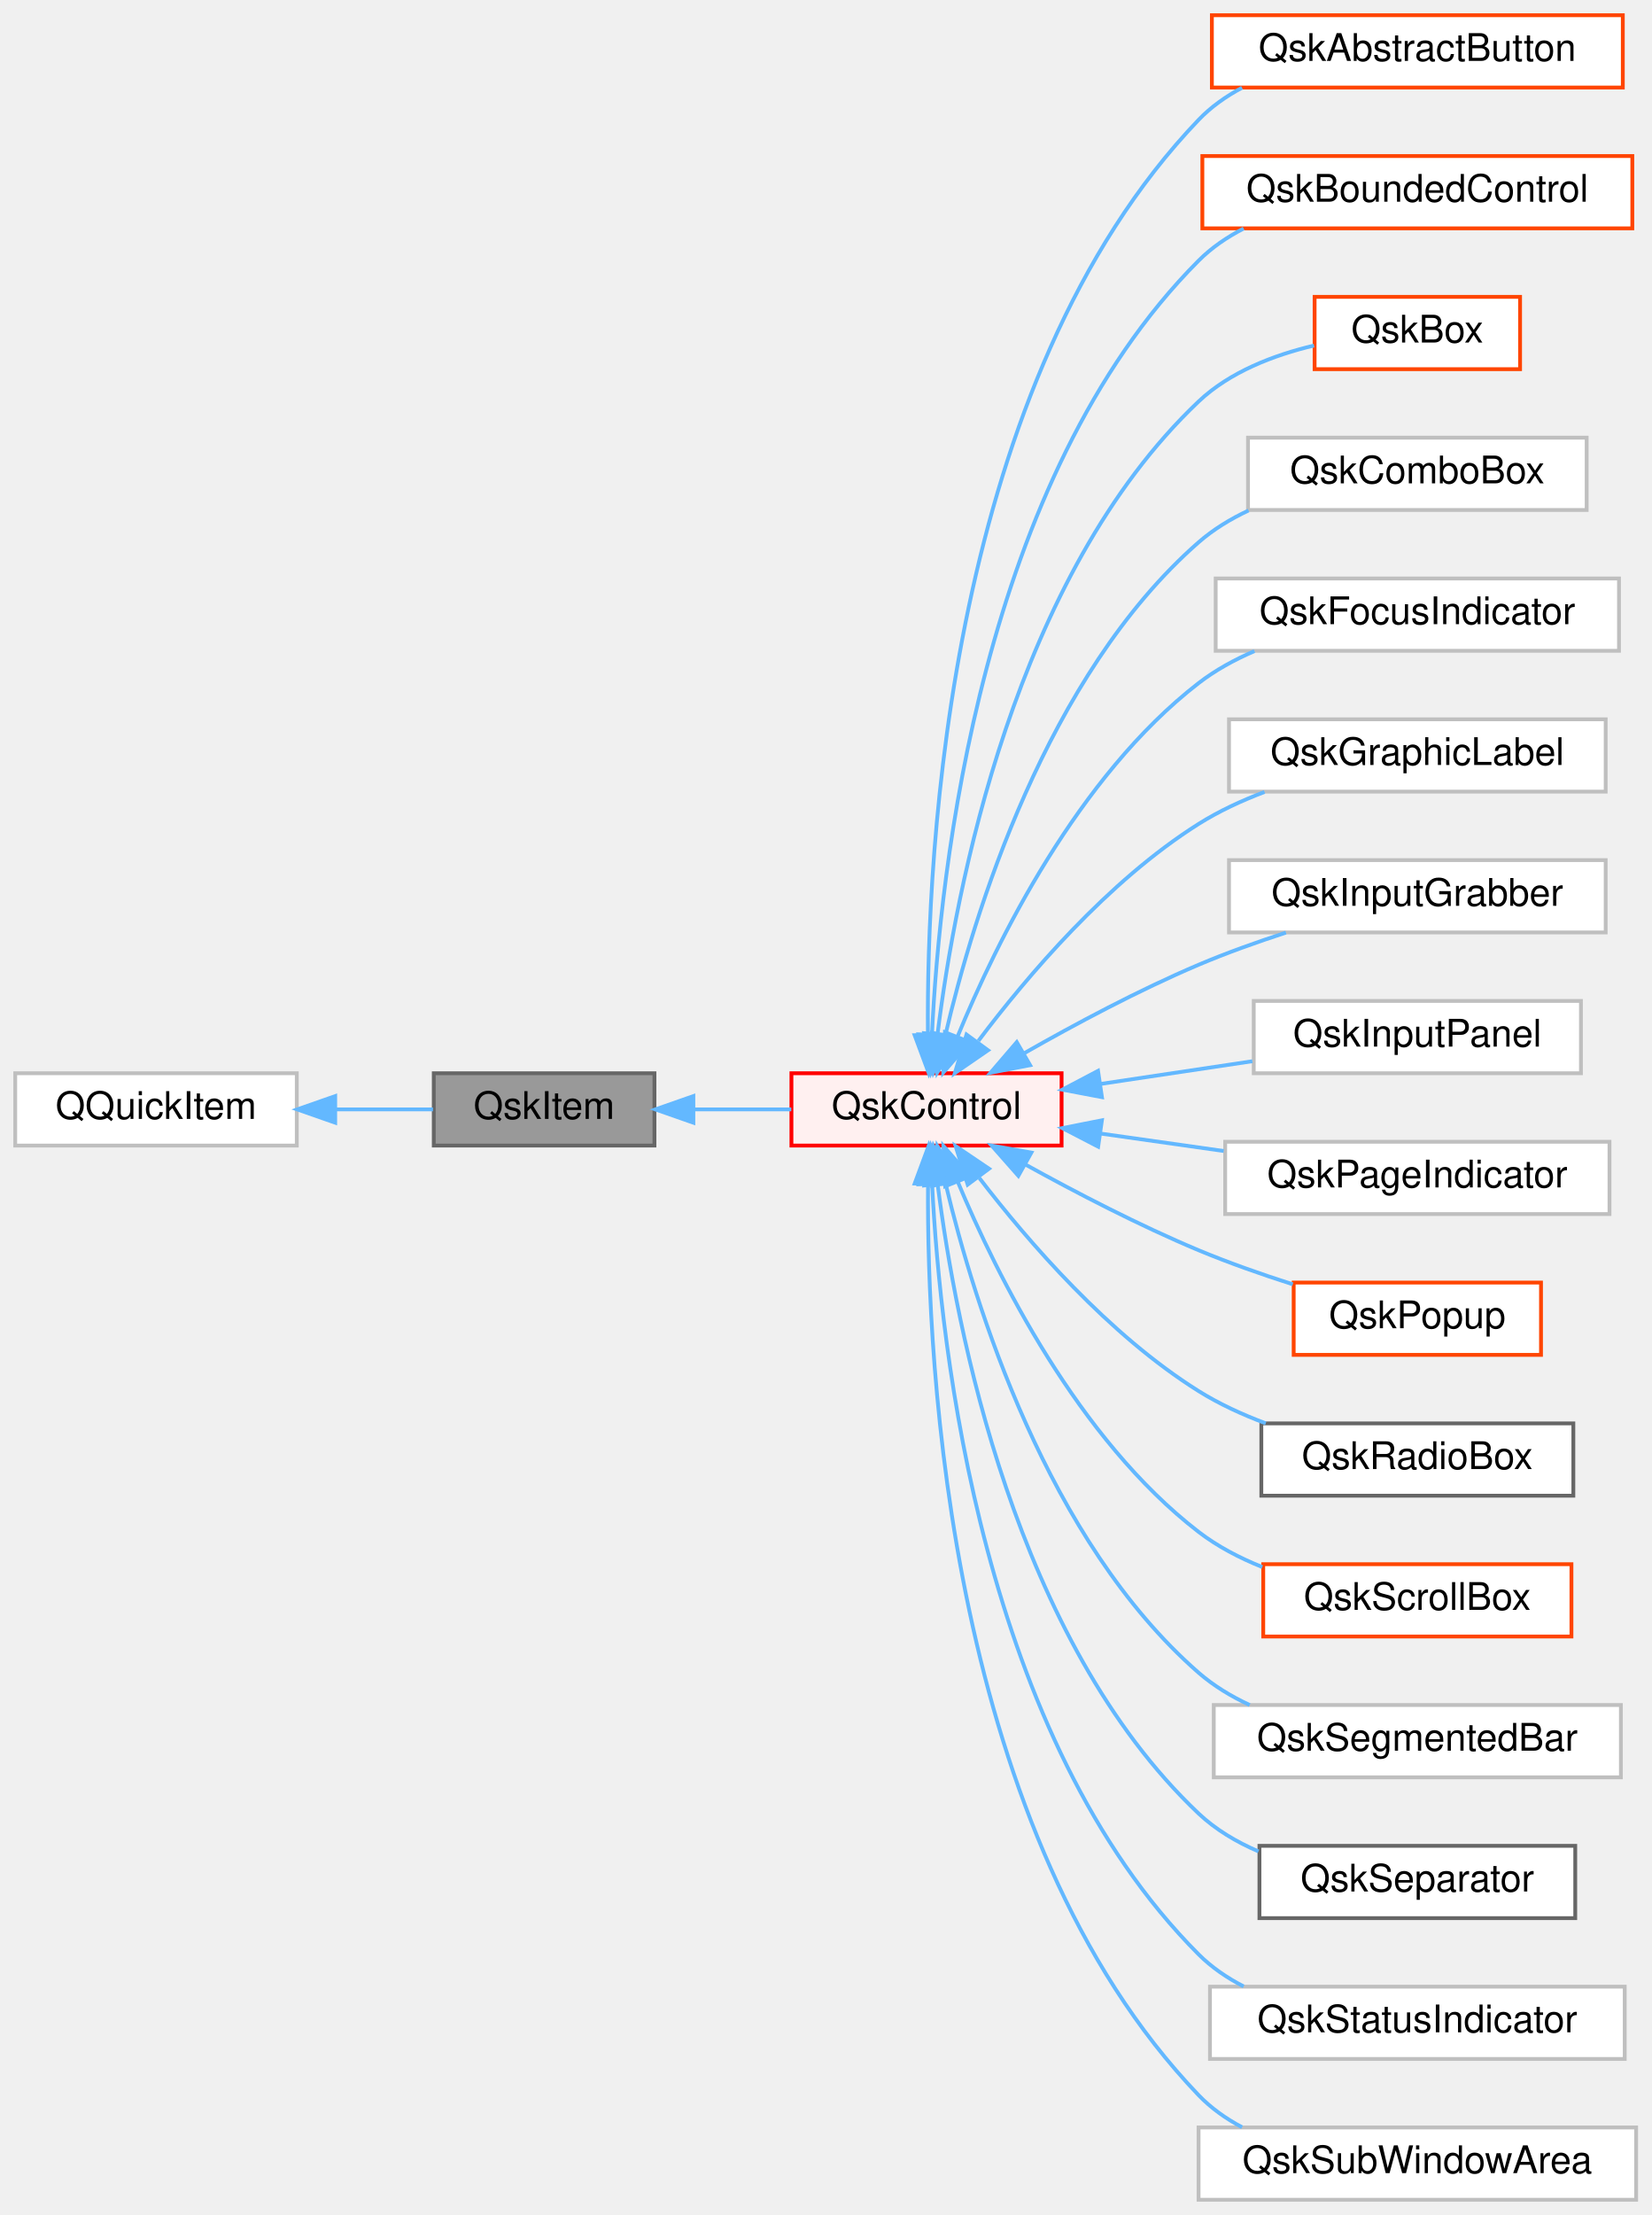
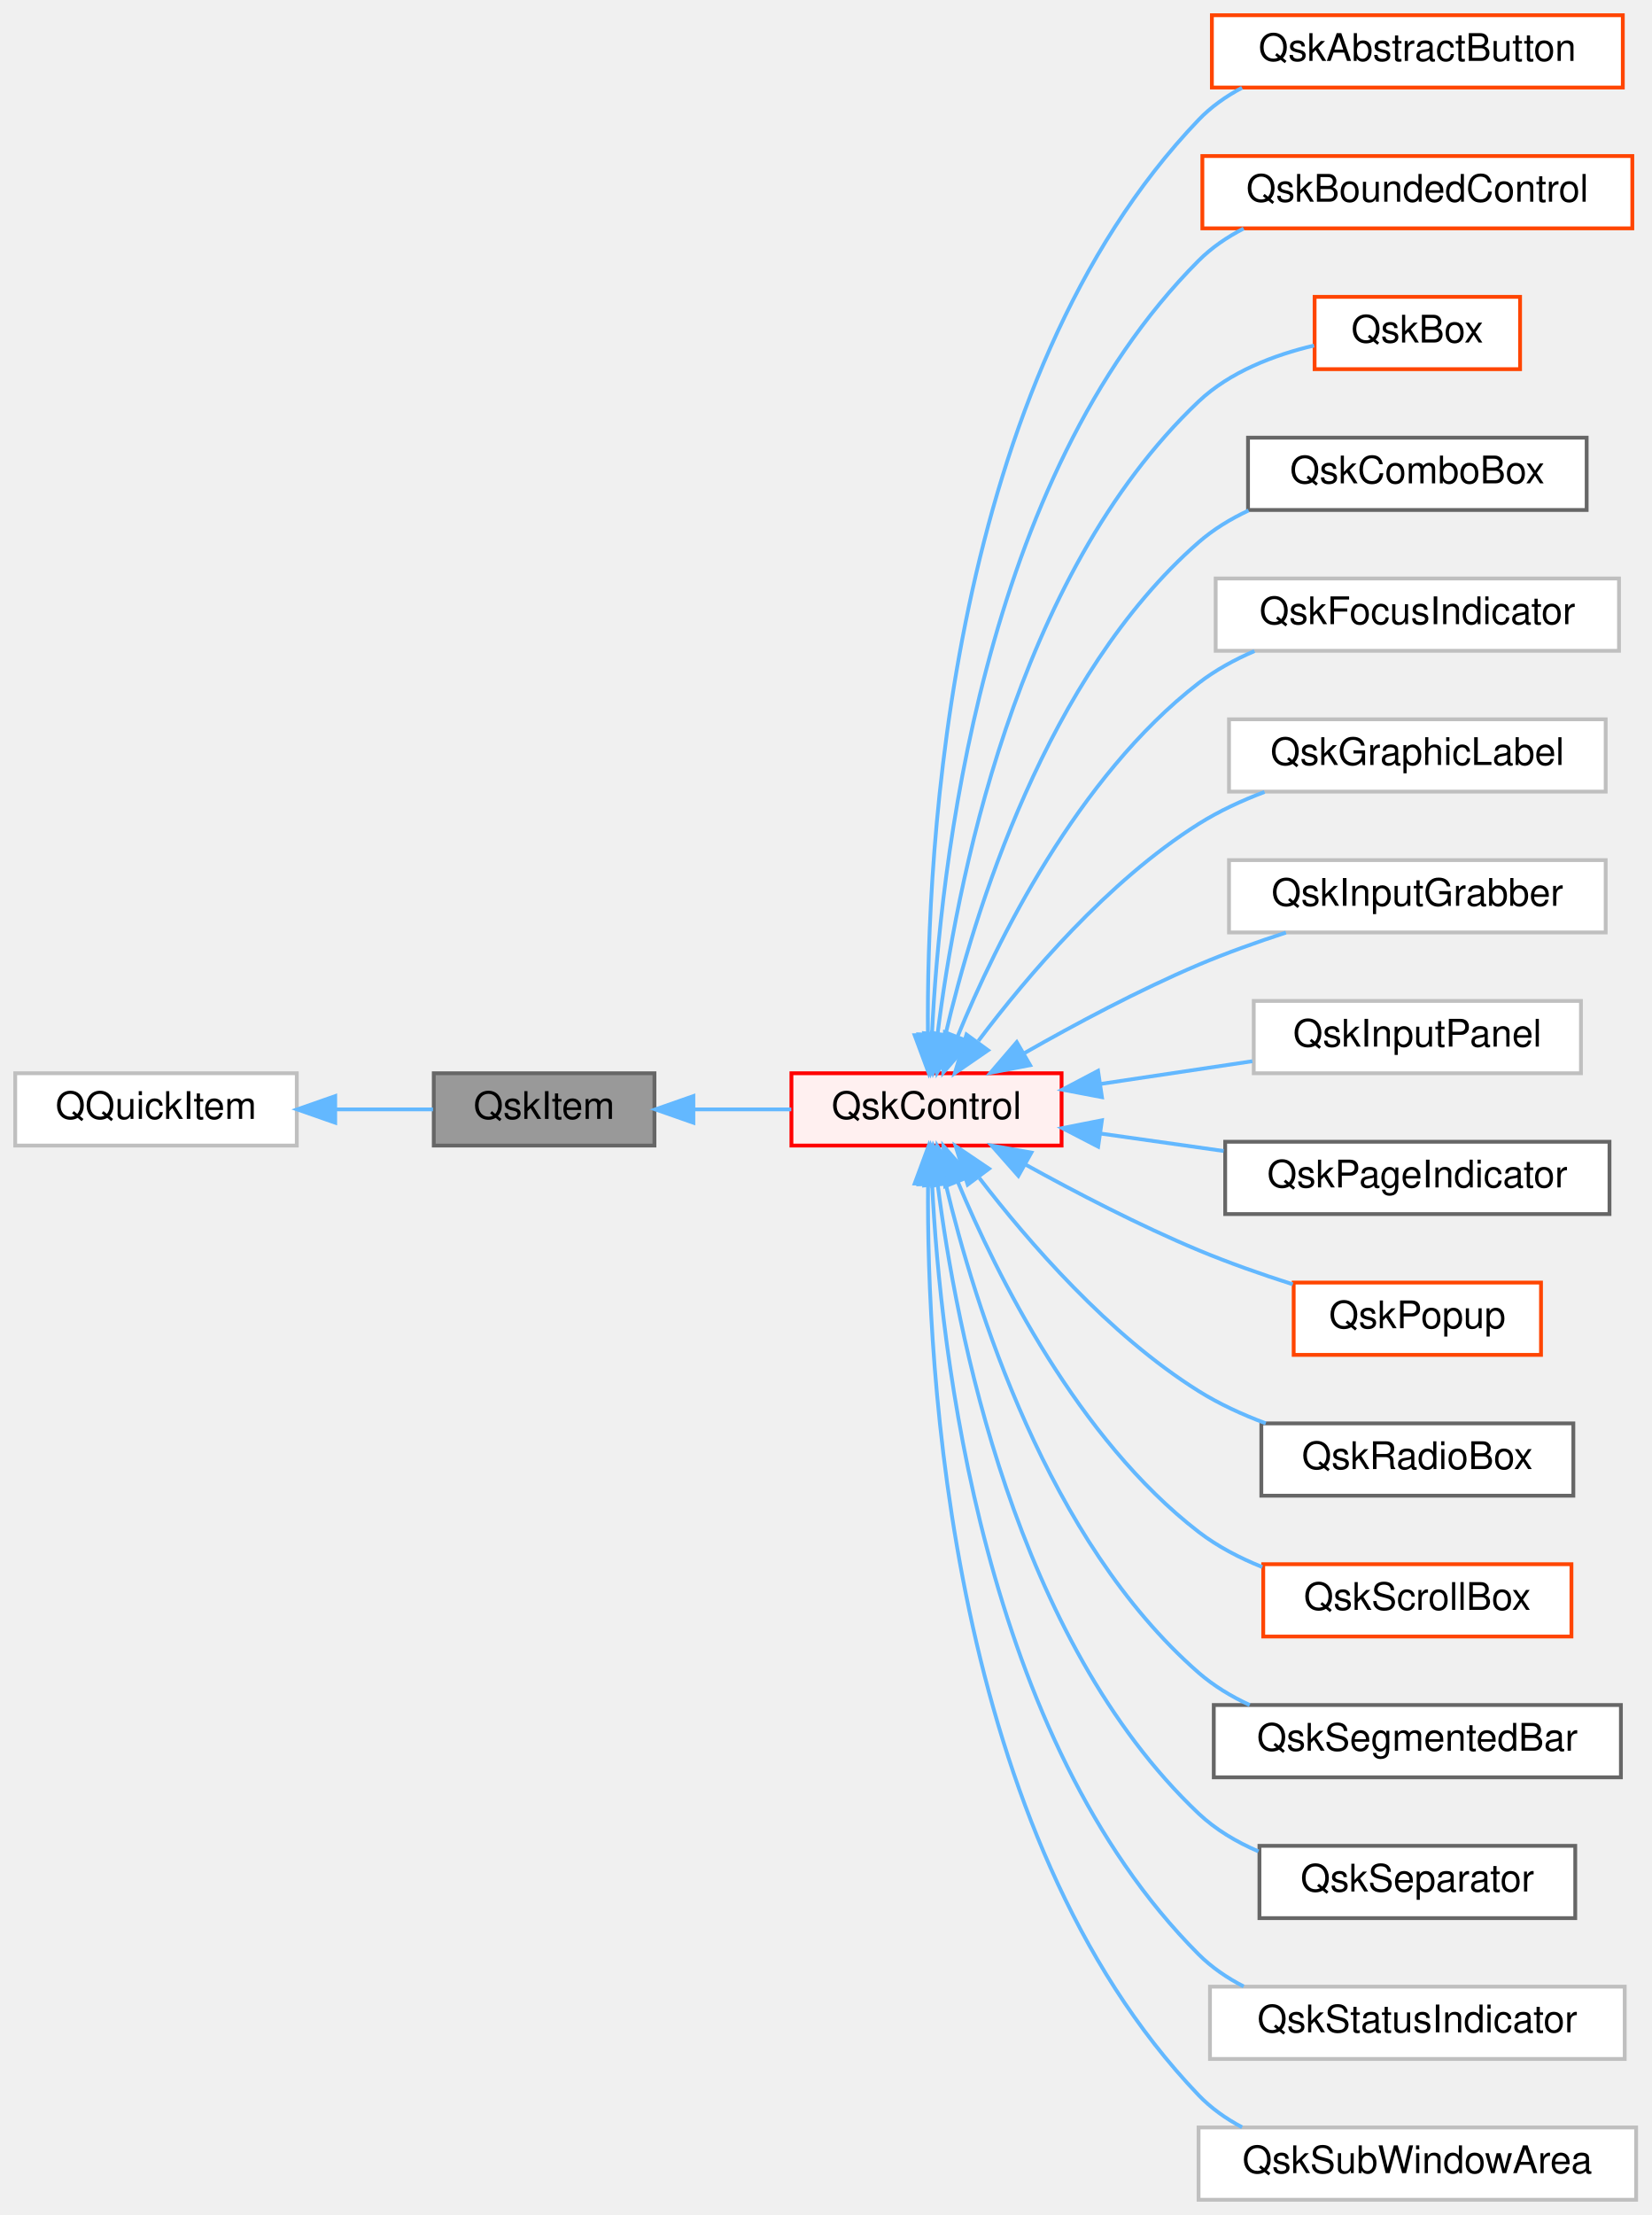
<svg xmlns="http://www.w3.org/2000/svg" xmlns:xlink="http://www.w3.org/1999/xlink" width="434pt" height="582pt" viewBox="0.00 0.00 434.00 582.00">
  <g id="graph0" class="graph" transform="scale(1 1) rotate(0) translate(4 578)">
    <g id="Node000001" class="node">
      <g id="a_Node000001">
        <a xlink:title=" ">
          <polygon fill="#999999" stroke="#666666" points="168,-296 110,-296 110,-277 168,-277 168,-296" />
          <text text-anchor="middle" x="139" y="-284" font-family="Helvetica,sans-Serif" font-size="10.00">QskItem</text>
        </a>
      </g>
    </g>
    <g id="Node000003" class="node">
      <g id="a_Node000003">
        <a xlink:href="classQskControl.html" target="_top" xlink:title="Base class of all controls.">
          <polygon fill="#fff0f0" stroke="red" points="275,-296 204,-296 204,-277 275,-277 275,-296" />
          <text text-anchor="middle" x="239.5" y="-284" font-family="Helvetica,sans-Serif" font-size="10.00">QskControl</text>
        </a>
      </g>
    </g>
    <g id="edge2_Node000001_Node000003" class="edge">
      <g id="a_edge2_Node000001_Node000003">
        <a xlink:title=" ">
          <path fill="none" stroke="#63b8ff" d="M178.26,-286.5C186.73,-286.5 195.66,-286.5 203.97,-286.5" />
          <polygon fill="#63b8ff" stroke="#63b8ff" points="178.23,-283 168.23,-286.5 178.23,-290 178.23,-283" />
        </a>
      </g>
    </g>
    <g id="Node000002" class="node">
      <g id="a_Node000002">
        <a xlink:title=" ">
          <polygon fill="white" stroke="#bfbfbf" points="74,-296 0,-296 0,-277 74,-277 74,-296" />
          <text text-anchor="middle" x="37" y="-284" font-family="Helvetica,sans-Serif" font-size="10.00">QQuickItem</text>
        </a>
      </g>
    </g>
    <g id="edge1_Node000001_Node000002" class="edge">
      <g id="a_edge1_Node000001_Node000002">
        <a xlink:title=" ">
          <path fill="none" stroke="#63b8ff" d="M84.21,-286.5C92.94,-286.5 101.83,-286.5 109.8,-286.5" />
          <polygon fill="#63b8ff" stroke="#63b8ff" points="84.1,-283 74.1,-286.5 84.1,-290 84.1,-283" />
        </a>
      </g>
    </g>
    <g id="Node000004" class="node">
      <g id="a_Node000004">
        <a xlink:href="classQskAbstractButton.html" target="_top" xlink:title=" ">
          <polygon fill="white" stroke="orangered" points="422.5,-574 314.5,-574 314.5,-555 422.5,-555 422.5,-574" />
          <text text-anchor="middle" x="368.5" y="-562" font-family="Helvetica,sans-Serif" font-size="10.00">QskAbstractButton</text>
        </a>
      </g>
    </g>
    <g id="edge3_Node000003_Node000004" class="edge">
      <g id="a_edge3_Node000003_Node000004">
        <a xlink:title=" ">
          <path fill="none" stroke="#63b8ff" d="M239.87,-306.33C239.47,-354.32 245.27,-477.84 311,-546.5 314.27,-549.92 318.2,-552.69 322.43,-554.94" />
          <polygon fill="#63b8ff" stroke="#63b8ff" points="243.38,-306.13 240.07,-296.07 236.38,-306 243.38,-306.13" />
        </a>
      </g>
    </g>
    <g id="Node000010" class="node">
      <g id="a_Node000010">
        <a xlink:href="classQskBoundedControl.html" target="_top" xlink:title=" ">
          <polygon fill="white" stroke="orangered" points="425,-537 312,-537 312,-518 425,-518 425,-537" />
          <text text-anchor="middle" x="368.5" y="-525" font-family="Helvetica,sans-Serif" font-size="10.00">QskBoundedControl</text>
        </a>
      </g>
    </g>
    <g id="edge4_Node000003_Node000010" class="edge">
      <g id="a_edge4_Node000003_Node000010">
        <a xlink:title=" ">
          <path fill="none" stroke="#63b8ff" d="M240.93,-306.11C242.96,-349.07 253.87,-452.24 311,-509.5 314.42,-512.93 318.48,-515.7 322.85,-517.95" />
          <polygon fill="#63b8ff" stroke="#63b8ff" points="244.43,-305.98 240.58,-296.11 237.44,-306.23 244.43,-305.98" />
        </a>
      </g>
    </g>
    <g id="Node000019" class="node">
      <g id="a_Node000019">
        <a xlink:href="classQskBox.html" target="_top" xlink:title=" ">
          <polygon fill="white" stroke="orangered" points="395.5,-500 341.5,-500 341.5,-481 395.5,-481 395.5,-500" />
          <text text-anchor="middle" x="368.5" y="-488" font-family="Helvetica,sans-Serif" font-size="10.00">QskBox</text>
        </a>
      </g>
    </g>
    <g id="edge5_Node000003_Node000019" class="edge">
      <g id="a_edge5_Node000003_Node000019">
        <a xlink:title=" ">
          <path fill="none" stroke="#63b8ff" d="M242.42,-306.4C247.11,-344.19 262.61,-426.65 311,-472.5 319.22,-480.29 330.81,-484.71 341.35,-487.21" />
          <polygon fill="#63b8ff" stroke="#63b8ff" points="245.86,-305.75 241.28,-296.2 238.91,-306.52 245.86,-305.75" />
        </a>
      </g>
    </g>
    <g id="Node000031" class="node">
      <g id="a_Node000031">
        <a xlink:href="classQskComboBox.html" target="_top" xlink:title=" ">
-           <polygon fill="white" stroke="#bfbfbf" points="413,-463 324,-463 324,-444 413,-444 413,-463" />
+           <polygon fill="white" stroke="#666666" points="413,-463 324,-463 324,-444 413,-444 413,-463" />
          <text text-anchor="middle" x="368.5" y="-451" font-family="Helvetica,sans-Serif" font-size="10.00">QskComboBox</text>
        </a>
      </g>
    </g>
    <g id="edge6_Node000003_Node000031" class="edge">
      <g id="a_edge6_Node000003_Node000031">
        <a xlink:title=" ">
          <path fill="none" stroke="#63b8ff" d="M244.44,-305.94C251.86,-337.64 270.92,-400.44 311,-435.5 314.87,-438.89 319.39,-441.64 324.15,-443.87" />
          <polygon fill="#63b8ff" stroke="#63b8ff" points="247.84,-305.13 242.28,-296.12 241.01,-306.64 247.84,-305.13" />
        </a>
      </g>
    </g>
    <g id="Node000032" class="node">
      <g id="a_Node000032">
        <a xlink:href="classQskFocusIndicator.html" target="_top" xlink:title=" ">
          <polygon fill="white" stroke="#bfbfbf" points="421.5,-426 315.5,-426 315.5,-407 421.5,-407 421.5,-426" />
          <text text-anchor="middle" x="368.5" y="-414" font-family="Helvetica,sans-Serif" font-size="10.00">QskFocusIndicator</text>
        </a>
      </g>
    </g>
    <g id="edge7_Node000003_Node000032" class="edge">
      <g id="a_edge7_Node000003_Node000032">
        <a xlink:title=" ">
          <path fill="none" stroke="#63b8ff" d="M247.66,-305.65C257.93,-330.59 279.2,-373.89 311,-398.5 315.4,-401.9 320.45,-404.67 325.69,-406.92" />
          <polygon fill="#63b8ff" stroke="#63b8ff" points="250.85,-304.21 243.93,-296.2 244.34,-306.78 250.85,-304.21" />
        </a>
      </g>
    </g>
    <g id="Node000033" class="node">
      <g id="a_Node000033">
        <a xlink:href="classQskGraphicLabel.html" target="_top" xlink:title=" ">
          <polygon fill="white" stroke="#bfbfbf" points="418,-389 319,-389 319,-370 418,-370 418,-389" />
          <text text-anchor="middle" x="368.5" y="-377" font-family="Helvetica,sans-Serif" font-size="10.00">QskGraphicLabel</text>
        </a>
      </g>
    </g>
    <g id="edge8_Node000003_Node000033" class="edge">
      <g id="a_edge8_Node000003_Node000033">
        <a xlink:title=" ">
          <path fill="none" stroke="#63b8ff" d="M253.14,-304.51C265.92,-321.47 287.15,-346.47 311,-361.5 316.31,-364.85 322.3,-367.62 328.34,-369.91" />
          <polygon fill="#63b8ff" stroke="#63b8ff" points="255.67,-302.04 246.94,-296.03 250.01,-306.17 255.67,-302.04" />
        </a>
      </g>
    </g>
    <g id="Node000034" class="node">
      <g id="a_Node000034">
        <a xlink:href="classQskInputGrabber.html" target="_top" xlink:title=" ">
          <polygon fill="white" stroke="#bfbfbf" points="418,-352 319,-352 319,-333 418,-333 418,-352" />
          <text text-anchor="middle" x="368.5" y="-340" font-family="Helvetica,sans-Serif" font-size="10.00">QskInputGrabber</text>
        </a>
      </g>
    </g>
    <g id="edge9_Node000003_Node000034" class="edge">
      <g id="a_edge9_Node000003_Node000034">
        <a xlink:title=" ">
          <path fill="none" stroke="#63b8ff" d="M265.29,-301.33C278.56,-308.89 295.34,-317.86 311,-324.5 318.3,-327.6 326.32,-330.46 333.96,-332.95" />
          <polygon fill="#63b8ff" stroke="#63b8ff" points="266.73,-298.12 256.32,-296.13 263.22,-304.17 266.73,-298.12" />
        </a>
      </g>
    </g>
    <g id="Node000035" class="node">
      <g id="a_Node000035">
        <a xlink:href="classQskInputPanel.html" target="_top" xlink:title=" ">
          <polygon fill="white" stroke="#bfbfbf" points="411.5,-315 325.5,-315 325.5,-296 411.5,-296 411.5,-315" />
          <text text-anchor="middle" x="368.5" y="-303" font-family="Helvetica,sans-Serif" font-size="10.00">QskInputPanel</text>
        </a>
      </g>
    </g>
    <g id="edge10_Node000003_Node000035" class="edge">
      <g id="a_edge10_Node000003_Node000035">
        <a xlink:title=" ">
          <path fill="none" stroke="#63b8ff" d="M285.3,-293.2C298.25,-295.14 312.35,-297.25 325.14,-299.16" />
          <polygon fill="#63b8ff" stroke="#63b8ff" points="285.61,-289.71 275.2,-291.69 284.58,-296.63 285.61,-289.71" />
        </a>
      </g>
    </g>
    <g id="Node000036" class="node">
      <g id="a_Node000036">
        <a xlink:href="classQskPageIndicator.html" target="_top" xlink:title=" ">
-           <polygon fill="white" stroke="#bfbfbf" points="419,-278 318,-278 318,-259 419,-259 419,-278" />
+           <polygon fill="white" stroke="#666666" points="419,-278 318,-278 318,-259 419,-259 419,-278" />
          <text text-anchor="middle" x="368.5" y="-266" font-family="Helvetica,sans-Serif" font-size="10.00">QskPageIndicator</text>
        </a>
      </g>
    </g>
    <g id="edge11_Node000003_Node000036" class="edge">
      <g id="a_edge11_Node000003_Node000036">
        <a xlink:title=" ">
          <path fill="none" stroke="#63b8ff" d="M285.35,-280.14C295.79,-278.66 306.96,-277.08 317.6,-275.57" />
          <polygon fill="#63b8ff" stroke="#63b8ff" points="284.61,-276.71 275.2,-281.58 285.6,-283.64 284.61,-276.71" />
        </a>
      </g>
    </g>
    <g id="Node000037" class="node">
      <g id="a_Node000037">
        <a xlink:href="classQskPopup.html" target="_top" xlink:title=" ">
          <polygon fill="white" stroke="orangered" points="401,-241 336,-241 336,-222 401,-222 401,-241" />
          <text text-anchor="middle" x="368.5" y="-229" font-family="Helvetica,sans-Serif" font-size="10.00">QskPopup</text>
        </a>
      </g>
    </g>
    <g id="edge12_Node000003_Node000037" class="edge">
      <g id="a_edge12_Node000003_Node000037">
        <a xlink:title=" ">
          <path fill="none" stroke="#63b8ff" d="M265.6,-271.96C278.83,-264.64 295.5,-255.98 311,-249.5 318.88,-246.21 327.59,-243.15 335.77,-240.54" />
          <polygon fill="#63b8ff" stroke="#63b8ff" points="263.64,-269.04 256.63,-276.99 267.06,-275.15 263.64,-269.04" />
        </a>
      </g>
    </g>
    <g id="Node000044" class="node">
      <g id="a_Node000044">
        <a xlink:href="classQskRadioBox.html" target="_top" xlink:title=" ">
          <polygon fill="white" stroke="#666666" points="409.5,-204 327.5,-204 327.5,-185 409.5,-185 409.5,-204" />
          <text text-anchor="middle" x="368.5" y="-192" font-family="Helvetica,sans-Serif" font-size="10.00">QskRadioBox</text>
        </a>
      </g>
    </g>
    <g id="edge13_Node000003_Node000044" class="edge">
      <g id="a_edge13_Node000003_Node000044">
        <a xlink:title=" ">
          <path fill="none" stroke="#63b8ff" d="M253.39,-268.47C266.23,-251.74 287.39,-227.27 311,-212.5 316.41,-209.11 322.52,-206.31 328.66,-204.01" />
          <polygon fill="#63b8ff" stroke="#63b8ff" points="250.32,-266.74 247.15,-276.85 255.93,-270.92 250.32,-266.74" />
        </a>
      </g>
    </g>
    <g id="Node000045" class="node">
      <g id="a_Node000045">
        <a xlink:href="classQskScrollBox.html" target="_top" xlink:title=" ">
          <polygon fill="white" stroke="orangered" points="409,-167 328,-167 328,-148 409,-148 409,-167" />
          <text text-anchor="middle" x="368.5" y="-155" font-family="Helvetica,sans-Serif" font-size="10.00">QskScrollBox</text>
        </a>
      </g>
    </g>
    <g id="edge14_Node000003_Node000045" class="edge">
      <g id="a_edge14_Node000003_Node000045">
        <a xlink:title=" ">
          <path fill="none" stroke="#63b8ff" d="M247.7,-267.52C258.03,-242.8 279.36,-199.89 311,-175.5 315.97,-171.67 321.79,-168.64 327.75,-166.25" />
          <polygon fill="#63b8ff" stroke="#63b8ff" points="244.42,-266.31 243.95,-276.89 250.92,-268.91 244.42,-266.31" />
        </a>
      </g>
    </g>
    <g id="Node000050" class="node">
      <g id="a_Node000050">
        <a xlink:href="classQskSegmentedBar.html" target="_top" xlink:title=" ">
-           <polygon fill="white" stroke="#bfbfbf" points="422,-130 315,-130 315,-111 422,-111 422,-130" />
+           <polygon fill="white" stroke="#666666" points="422,-130 315,-130 315,-111 422,-111 422,-130" />
          <text text-anchor="middle" x="368.5" y="-118" font-family="Helvetica,sans-Serif" font-size="10.00">QskSegmentedBar</text>
        </a>
      </g>
    </g>
    <g id="edge15_Node000003_Node000050" class="edge">
      <g id="a_edge15_Node000003_Node000050">
        <a xlink:title=" ">
          <path fill="none" stroke="#63b8ff" d="M244.57,-266.78C252.12,-235.16 271.27,-173.16 311,-138.5 314.96,-135.05 319.58,-132.26 324.44,-130" />
          <polygon fill="#63b8ff" stroke="#63b8ff" points="241.07,-266.42 242.3,-276.95 247.9,-267.95 241.07,-266.42" />
        </a>
      </g>
    </g>
    <g id="Node000051" class="node">
      <g id="a_Node000051">
        <a xlink:href="classQskSeparator.html" target="_top" xlink:title="Separates a group of items from adjacent items.">
          <polygon fill="white" stroke="#666666" points="410,-93 327,-93 327,-74 410,-74 410,-93" />
          <text text-anchor="middle" x="368.5" y="-81" font-family="Helvetica,sans-Serif" font-size="10.00">QskSeparator</text>
        </a>
      </g>
    </g>
    <g id="edge16_Node000003_Node000051" class="edge">
      <g id="a_edge16_Node000003_Node000051">
        <a xlink:title=" ">
          <path fill="none" stroke="#63b8ff" d="M242.45,-266.7C247.2,-229.11 262.8,-147.09 311,-101.5 315.49,-97.26 320.98,-94.01 326.75,-91.53" />
          <polygon fill="#63b8ff" stroke="#63b8ff" points="238.95,-266.52 241.3,-276.85 245.9,-267.31 238.95,-266.52" />
        </a>
      </g>
    </g>
    <g id="Node000052" class="node">
      <g id="a_Node000052">
        <a xlink:href="classQskStatusIndicator.html" target="_top" xlink:title=" ">
          <polygon fill="white" stroke="#bfbfbf" points="423,-56 314,-56 314,-37 423,-37 423,-56" />
          <text text-anchor="middle" x="368.5" y="-44" font-family="Helvetica,sans-Serif" font-size="10.00">QskStatusIndicator</text>
        </a>
      </g>
    </g>
    <g id="edge17_Node000003_Node000052" class="edge">
      <g id="a_edge17_Node000003_Node000052">
        <a xlink:title=" ">
          <path fill="none" stroke="#63b8ff" d="M240.98,-266.71C243.1,-223.77 254.19,-121.36 311,-64.5 314.42,-61.08 318.49,-58.3 322.85,-56.06" />
          <polygon fill="#63b8ff" stroke="#63b8ff" points="237.47,-266.81 240.59,-276.94 244.47,-267.07 237.47,-266.81" />
        </a>
      </g>
    </g>
    <g id="Node000053" class="node">
      <g id="a_Node000053">
        <a xlink:href="classQskSubWindowArea.html" target="_top" xlink:title=" ">
          <polygon fill="white" stroke="#bfbfbf" points="426,-19 311,-19 311,0 426,0 426,-19" />
          <text text-anchor="middle" x="368.5" y="-7" font-family="Helvetica,sans-Serif" font-size="10.00">QskSubWindowArea</text>
        </a>
      </g>
    </g>
    <g id="edge18_Node000003_Node000053" class="edge">
      <g id="a_edge18_Node000003_Node000053">
        <a xlink:title=" ">
          <path fill="none" stroke="#63b8ff" d="M239.9,-266.75C239.55,-218.93 245.47,-95.89 311,-27.5 314.28,-24.08 318.2,-21.31 322.43,-19.06" />
          <polygon fill="#63b8ff" stroke="#63b8ff" points="236.4,-267.03 240.08,-276.97 243.4,-266.91 236.4,-267.03" />
        </a>
      </g>
    </g>
  </g>
</svg>
